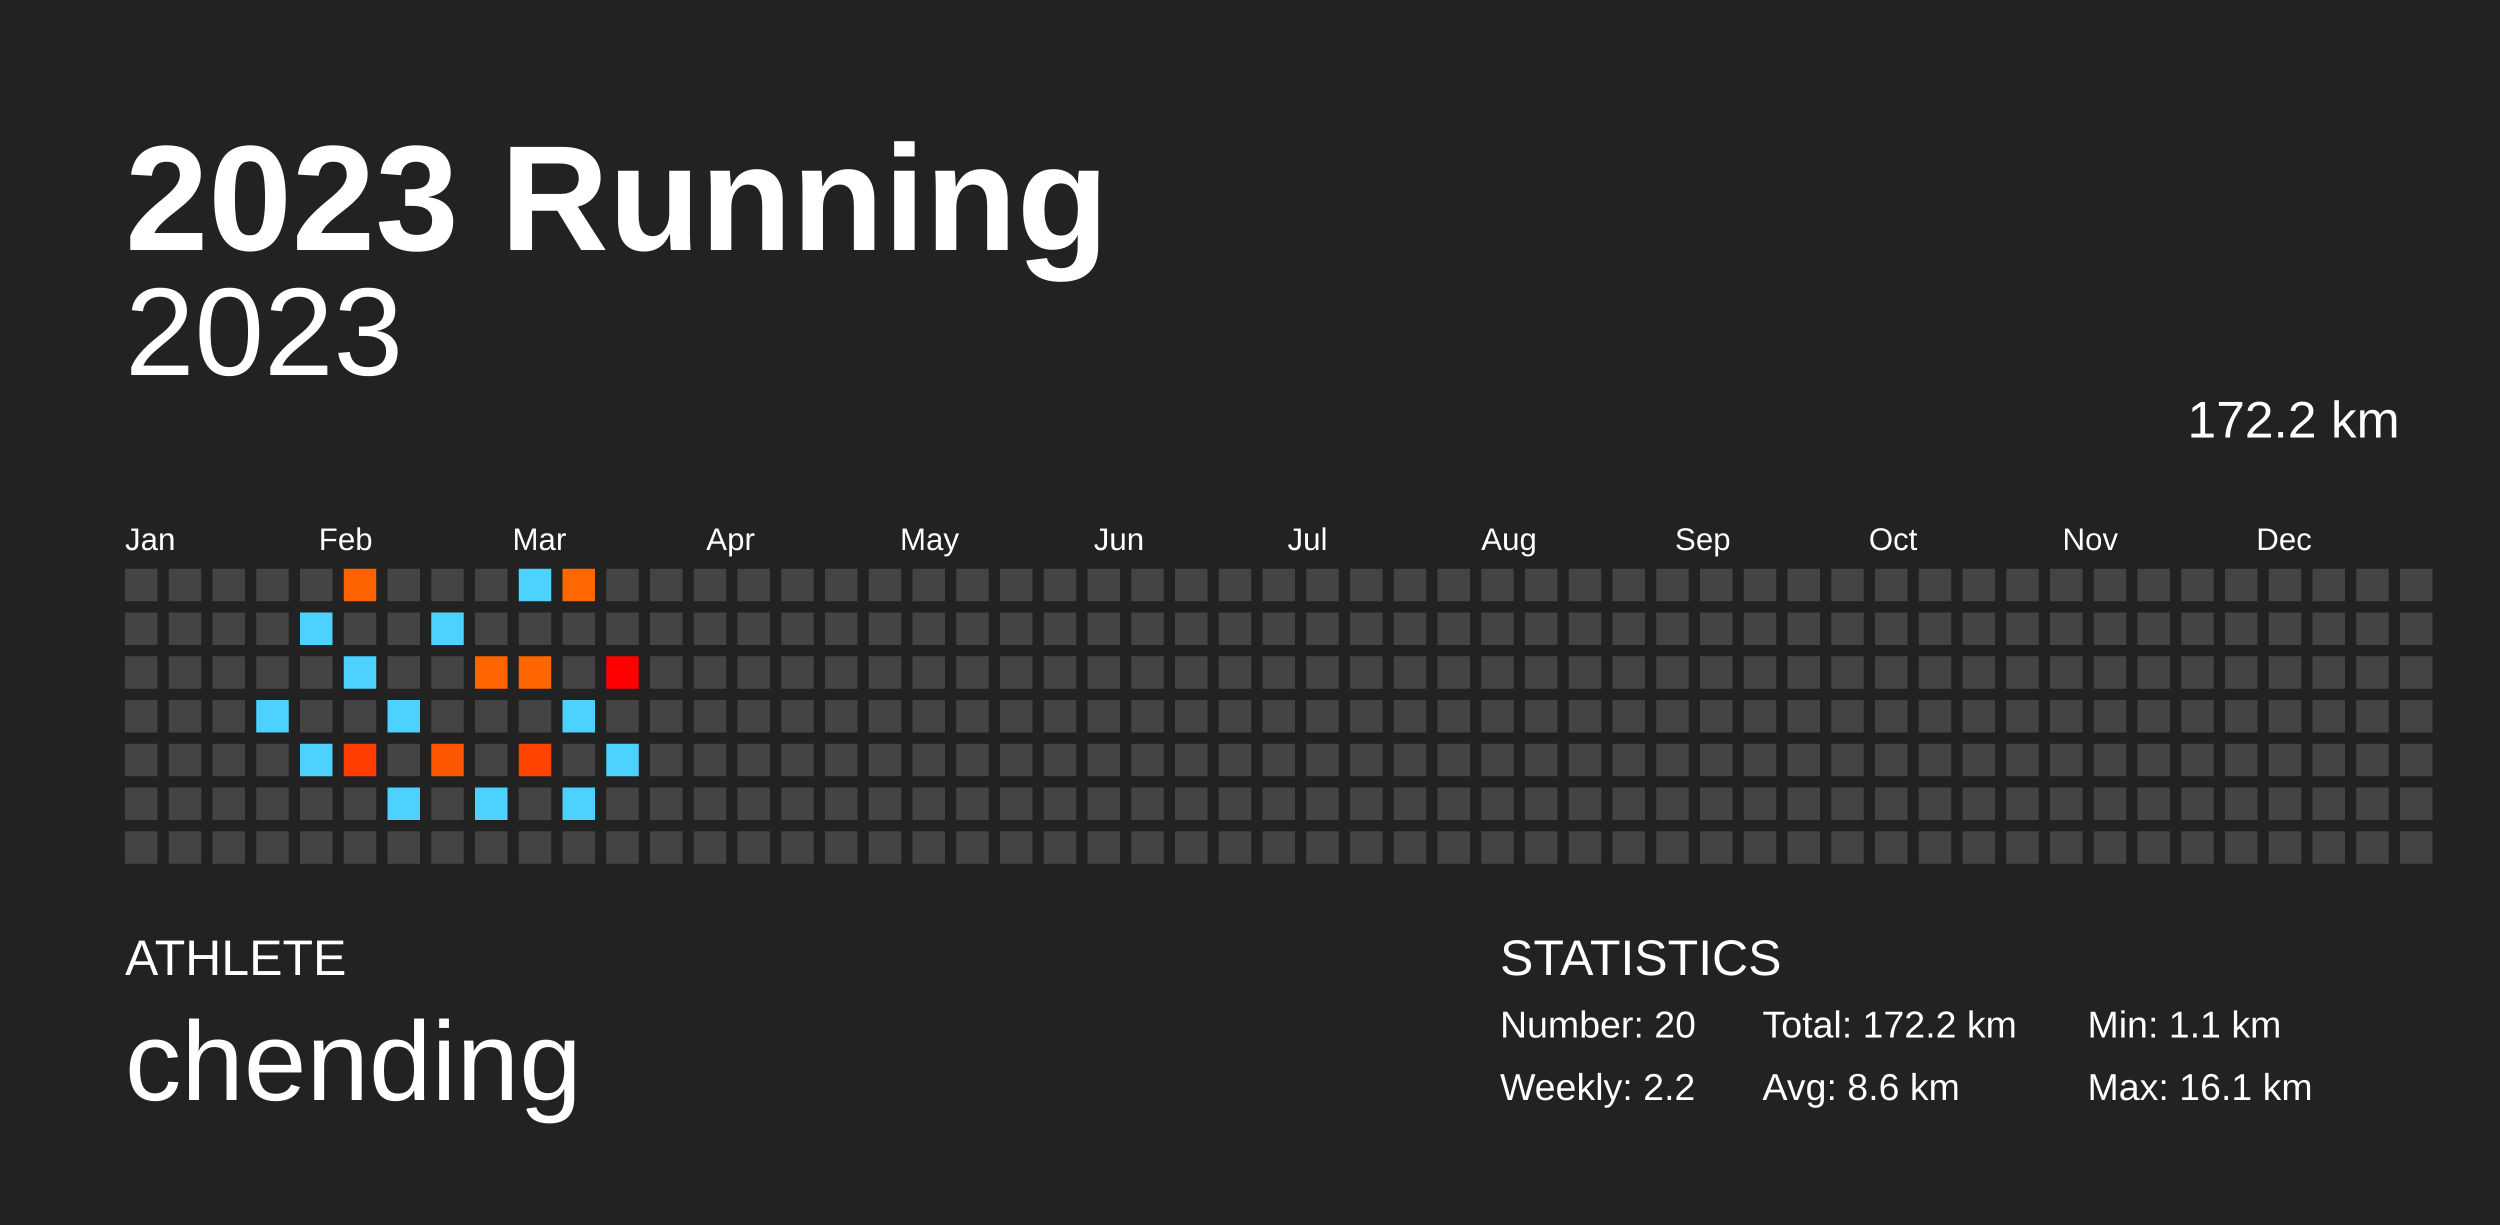
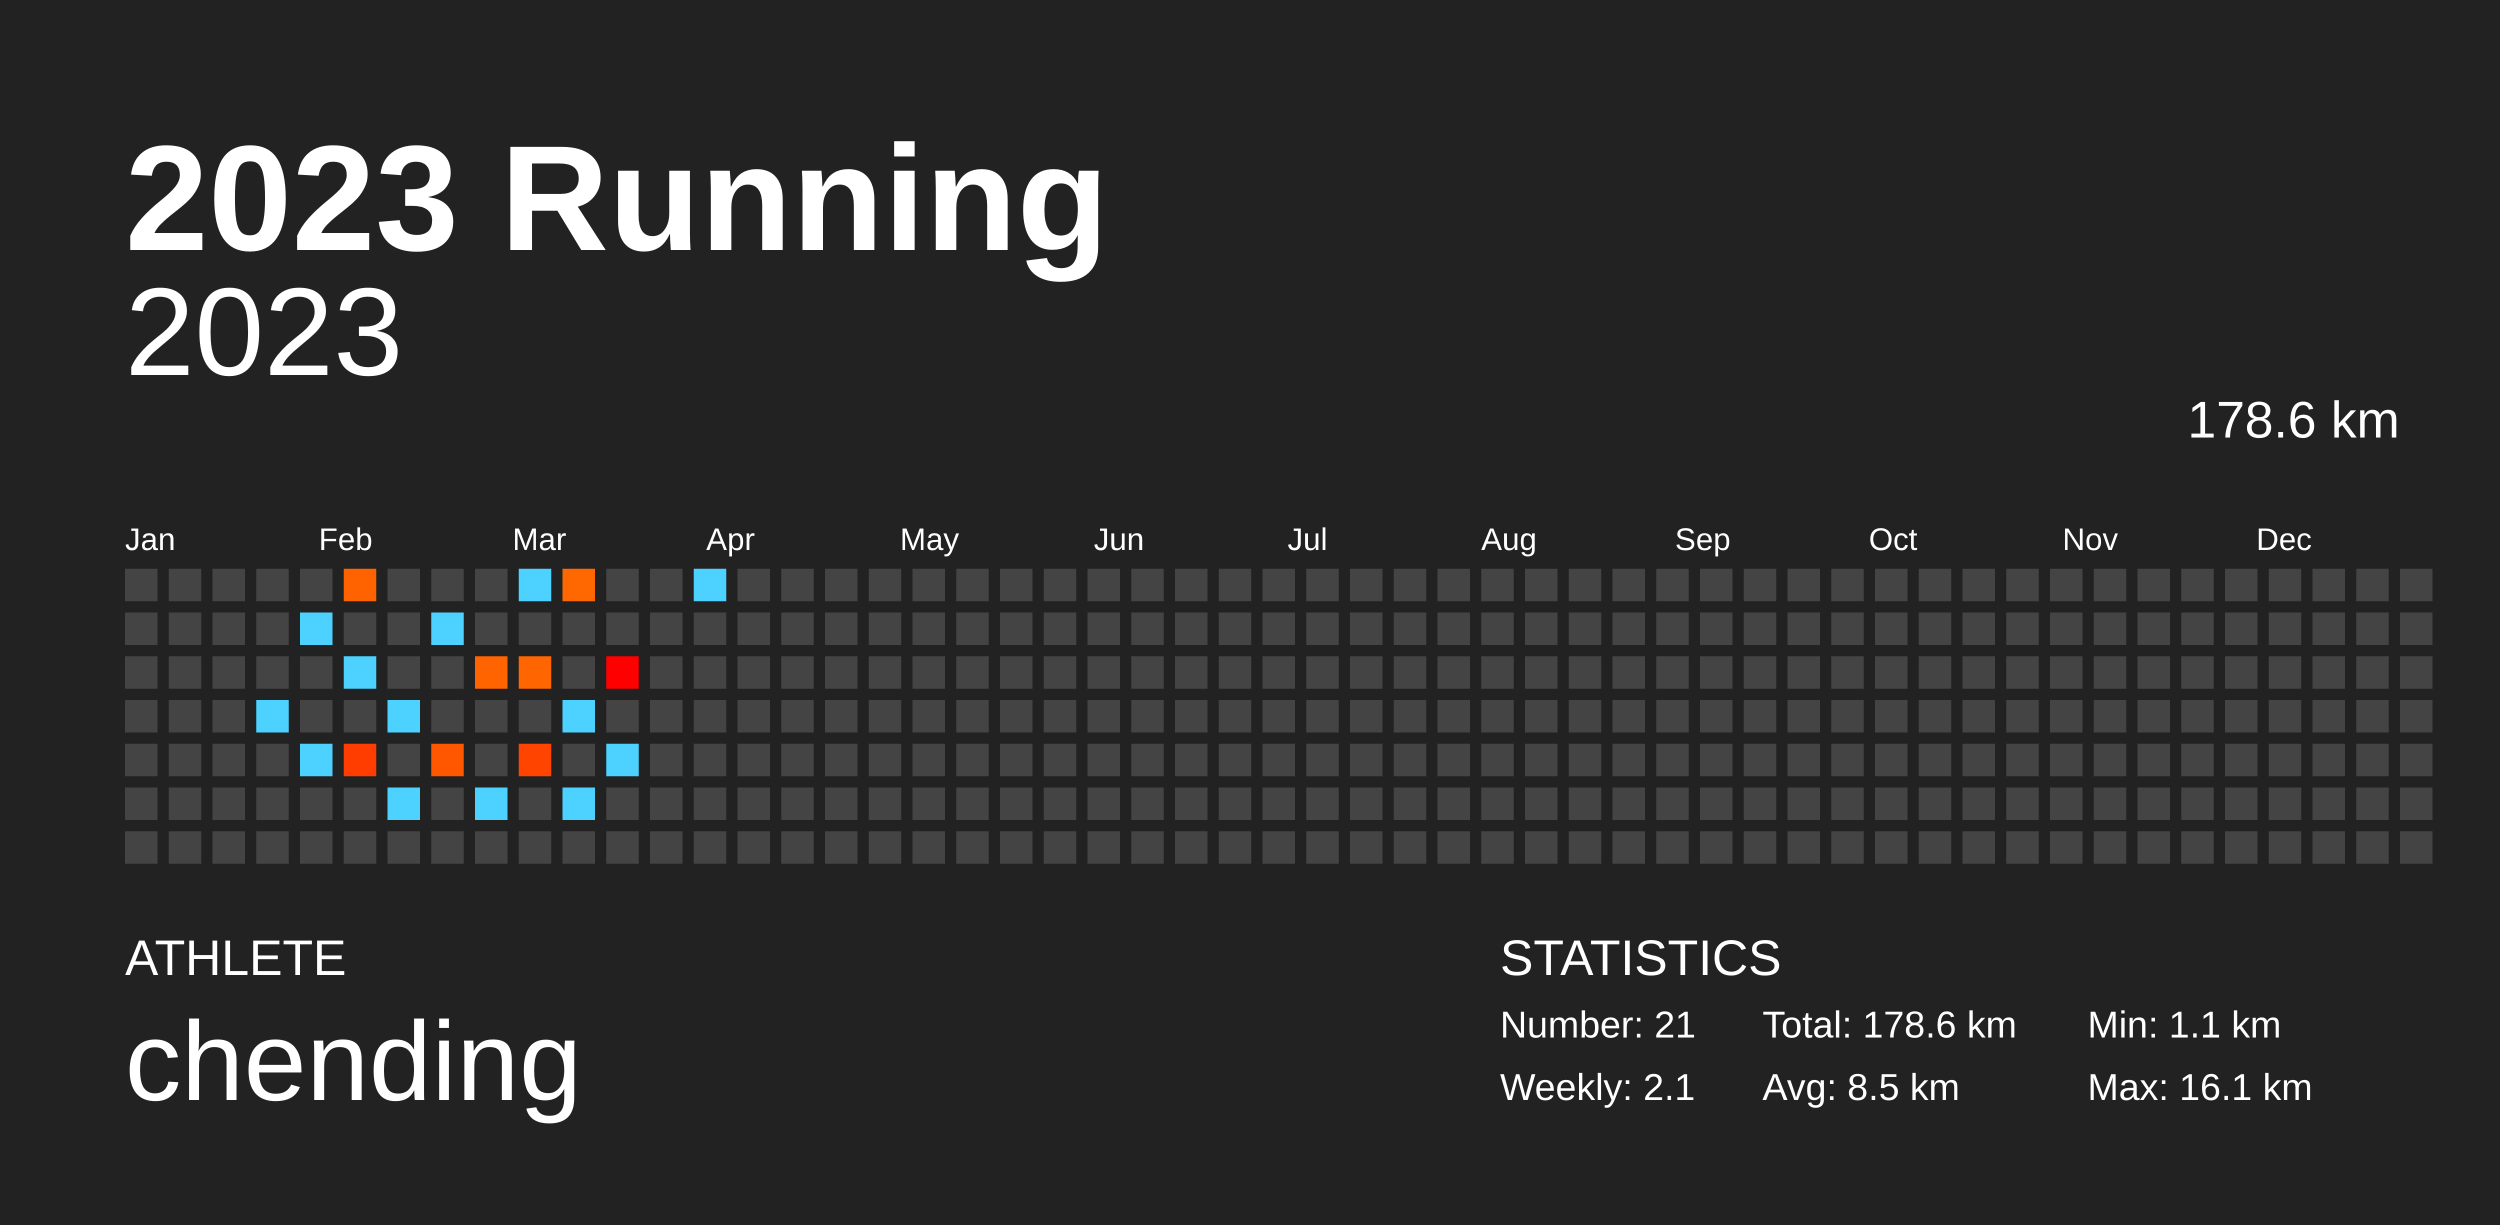
<svg xmlns="http://www.w3.org/2000/svg" baseProfile="full" height="98mm" version="1.1" viewBox="0,0,200,98" width="200mm">
  <defs />
  <rect fill="#222222" height="98" width="200" x="0" y="0" />
  <text fill="#FFFFFF" style="font-size:12px; font-family:Arial; font-weight:bold;" x="10" y="20">2023 Running</text>
  <text fill="#FFFFFF" style="font-size:4px; font-family:Arial" x="10" y="78">ATHLETE</text>
  <text fill="#FFFFFF" style="font-size:9px; font-family:Arial" x="10" y="88">chending</text>
  <text fill="#FFFFFF" style="font-size:4px; font-family:Arial" x="120" y="78">STATISTICS</text>
-   <text fill="#FFFFFF" style="font-size:3px; font-family:Arial" x="120" y="83">Number: 20</text>
-   <text fill="#FFFFFF" style="font-size:3px; font-family:Arial" x="120" y="88">Weekly: 2.2</text>
-   <text fill="#FFFFFF" style="font-size:3px; font-family:Arial" x="141" y="83">Total: 172.2 km</text>
-   <text fill="#FFFFFF" style="font-size:3px; font-family:Arial" x="141" y="88">Avg: 8.6 km</text>
+   <text fill="#FFFFFF" style="font-size:3px; font-family:Arial" x="120" y="83">Number: 21</text>
+   <text fill="#FFFFFF" style="font-size:3px; font-family:Arial" x="120" y="88">Weekly: 2.1</text>
+   <text fill="#FFFFFF" style="font-size:3px; font-family:Arial" x="141" y="83">Total: 178.6 km</text>
+   <text fill="#FFFFFF" style="font-size:3px; font-family:Arial" x="141" y="88">Avg: 8.5 km</text>
  <text fill="#FFFFFF" style="font-size:3px; font-family:Arial" x="167" y="83">Min: 1.1 km</text>
  <text fill="#FFFFFF" style="font-size:3px; font-family:Arial" x="167" y="88">Max: 16.1 km</text>
  <text alignment-baseline="hanging" fill="#FFFFFF" style="font-size:10.0px; font-family:Arial;" x="10" y="30">2023</text>
-   <text alignment-baseline="hanging" fill="#FFFFFF" style="font-size:4.125px; font-family:Arial;" x="175" y="35">172.2 km</text>
+   <text alignment-baseline="hanging" fill="#FFFFFF" style="font-size:4.125px; font-family:Arial;" x="175" y="35">178.6 km</text>
  <text fill="#FFFFFF" style="font-size:2.5px; font-family:Arial" x="10.0" y="44">Jan</text>
  <text fill="#FFFFFF" style="font-size:2.5px; font-family:Arial" x="25.5" y="44">Feb</text>
  <text fill="#FFFFFF" style="font-size:2.5px; font-family:Arial" x="41.0" y="44">Mar</text>
  <text fill="#FFFFFF" style="font-size:2.5px; font-family:Arial" x="56.5" y="44">Apr</text>
  <text fill="#FFFFFF" style="font-size:2.5px; font-family:Arial" x="72.0" y="44">May</text>
  <text fill="#FFFFFF" style="font-size:2.5px; font-family:Arial" x="87.5" y="44">Jun</text>
  <text fill="#FFFFFF" style="font-size:2.5px; font-family:Arial" x="103.0" y="44">Jul</text>
  <text fill="#FFFFFF" style="font-size:2.5px; font-family:Arial" x="118.5" y="44">Aug</text>
  <text fill="#FFFFFF" style="font-size:2.5px; font-family:Arial" x="134.0" y="44">Sep</text>
  <text fill="#FFFFFF" style="font-size:2.5px; font-family:Arial" x="149.5" y="44">Oct</text>
  <text fill="#FFFFFF" style="font-size:2.5px; font-family:Arial" x="165.0" y="44">Nov</text>
  <text fill="#FFFFFF" style="font-size:2.5px; font-family:Arial" x="180.5" y="44">Dec</text>
  <rect fill="#444444" height="2.6" width="2.6" x="10.0" y="45.5" />
  <rect fill="#444444" height="2.6" width="2.6" x="10.0" y="49.0" />
  <rect fill="#444444" height="2.6" width="2.6" x="10.0" y="52.5" />
  <rect fill="#444444" height="2.6" width="2.6" x="10.0" y="56.0" />
  <rect fill="#444444" height="2.6" width="2.6" x="10.0" y="59.5" />
  <rect fill="#444444" height="2.6" width="2.6" x="10.0" y="63.0" />
  <rect fill="#444444" height="2.6" width="2.6" x="10.0" y="66.5" />
  <rect fill="#444444" height="2.6" width="2.6" x="13.5" y="45.5" />
  <rect fill="#444444" height="2.6" width="2.6" x="13.5" y="49.0" />
  <rect fill="#444444" height="2.6" width="2.6" x="13.5" y="52.5" />
  <rect fill="#444444" height="2.6" width="2.6" x="13.5" y="56.0" />
  <rect fill="#444444" height="2.6" width="2.6" x="13.5" y="59.5" />
  <rect fill="#444444" height="2.6" width="2.6" x="13.5" y="63.0" />
  <rect fill="#444444" height="2.6" width="2.6" x="13.5" y="66.5" />
  <rect fill="#444444" height="2.6" width="2.6" x="17.0" y="45.5" />
  <rect fill="#444444" height="2.6" width="2.6" x="17.0" y="49.0" />
  <rect fill="#444444" height="2.6" width="2.6" x="17.0" y="52.5" />
  <rect fill="#444444" height="2.6" width="2.6" x="17.0" y="56.0" />
  <rect fill="#444444" height="2.6" width="2.6" x="17.0" y="59.5" />
  <rect fill="#444444" height="2.6" width="2.6" x="17.0" y="63.0" />
  <rect fill="#444444" height="2.6" width="2.6" x="17.0" y="66.5" />
  <rect fill="#444444" height="2.6" width="2.6" x="20.5" y="45.5" />
  <rect fill="#444444" height="2.6" width="2.6" x="20.5" y="49.0" />
  <rect fill="#444444" height="2.6" width="2.6" x="20.5" y="52.5" />
  <rect fill="#4dd2ff" height="2.6" width="2.6" x="20.5" y="56.0" />
  <rect fill="#444444" height="2.6" width="2.6" x="20.5" y="59.5" />
  <rect fill="#444444" height="2.6" width="2.6" x="20.5" y="63.0" />
  <rect fill="#444444" height="2.6" width="2.6" x="20.5" y="66.5" />
  <rect fill="#444444" height="2.6" width="2.6" x="24.0" y="45.5" />
  <rect fill="#4dd2ff" height="2.6" width="2.6" x="24.0" y="49.0" />
  <rect fill="#444444" height="2.6" width="2.6" x="24.0" y="52.5" />
  <rect fill="#444444" height="2.6" width="2.6" x="24.0" y="56.0" />
  <rect fill="#4dd2ff" height="2.6" width="2.6" x="24.0" y="59.5" />
  <rect fill="#444444" height="2.6" width="2.6" x="24.0" y="63.0" />
  <rect fill="#444444" height="2.6" width="2.6" x="24.0" y="66.5" />
  <rect fill="#ff6300" height="2.6" width="2.6" x="27.5" y="45.5" />
  <rect fill="#444444" height="2.6" width="2.6" x="27.5" y="49.0" />
  <rect fill="#4dd2ff" height="2.6" width="2.6" x="27.5" y="52.5" />
  <rect fill="#444444" height="2.6" width="2.6" x="27.5" y="56.0" />
  <rect fill="#ff3d00" height="2.6" width="2.6" x="27.5" y="59.5" />
  <rect fill="#444444" height="2.6" width="2.6" x="27.5" y="63.0" />
  <rect fill="#444444" height="2.6" width="2.6" x="27.5" y="66.5" />
  <rect fill="#444444" height="2.6" width="2.6" x="31.0" y="45.5" />
  <rect fill="#444444" height="2.6" width="2.6" x="31.0" y="49.0" />
  <rect fill="#444444" height="2.6" width="2.6" x="31.0" y="52.5" />
  <rect fill="#4dd2ff" height="2.6" width="2.6" x="31.0" y="56.0" />
  <rect fill="#444444" height="2.6" width="2.6" x="31.0" y="59.5" />
  <rect fill="#4dd2ff" height="2.6" width="2.6" x="31.0" y="63.0" />
  <rect fill="#444444" height="2.6" width="2.6" x="31.0" y="66.5" />
  <rect fill="#444444" height="2.6" width="2.6" x="34.5" y="45.5" />
  <rect fill="#4dd2ff" height="2.6" width="2.6" x="34.5" y="49.0" />
  <rect fill="#444444" height="2.6" width="2.6" x="34.5" y="52.5" />
  <rect fill="#444444" height="2.6" width="2.6" x="34.5" y="56.0" />
  <rect fill="#ff5600" height="2.6" width="2.6" x="34.5" y="59.5" />
  <rect fill="#444444" height="2.6" width="2.6" x="34.5" y="63.0" />
  <rect fill="#444444" height="2.6" width="2.6" x="34.5" y="66.5" />
  <rect fill="#444444" height="2.6" width="2.6" x="38.0" y="45.5" />
  <rect fill="#444444" height="2.6" width="2.6" x="38.0" y="49.0" />
  <rect fill="#ff6400" height="2.6" width="2.6" x="38.0" y="52.5" />
  <rect fill="#444444" height="2.6" width="2.6" x="38.0" y="56.0" />
  <rect fill="#444444" height="2.6" width="2.6" x="38.0" y="59.5" />
  <rect fill="#4dd2ff" height="2.6" width="2.6" x="38.0" y="63.0" />
  <rect fill="#444444" height="2.6" width="2.6" x="38.0" y="66.5" />
  <rect fill="#4dd2ff" height="2.6" width="2.6" x="41.5" y="45.5" />
  <rect fill="#444444" height="2.6" width="2.6" x="41.5" y="49.0" />
  <rect fill="#ff6500" height="2.6" width="2.6" x="41.5" y="52.5" />
  <rect fill="#444444" height="2.6" width="2.6" x="41.5" y="56.0" />
  <rect fill="#ff4400" height="2.6" width="2.6" x="41.5" y="59.5" />
  <rect fill="#444444" height="2.6" width="2.6" x="41.5" y="63.0" />
  <rect fill="#444444" height="2.6" width="2.6" x="41.5" y="66.5" />
  <rect fill="#ff6700" height="2.6" width="2.6" x="45.0" y="45.5" />
  <rect fill="#444444" height="2.6" width="2.6" x="45.0" y="49.0" />
  <rect fill="#444444" height="2.6" width="2.6" x="45.0" y="52.5" />
  <rect fill="#4dd2ff" height="2.6" width="2.6" x="45.0" y="56.0" />
  <rect fill="#444444" height="2.6" width="2.6" x="45.0" y="59.5" />
  <rect fill="#4dd2ff" height="2.6" width="2.6" x="45.0" y="63.0" />
  <rect fill="#444444" height="2.6" width="2.6" x="45.0" y="66.5" />
  <rect fill="#444444" height="2.6" width="2.6" x="48.5" y="45.5" />
  <rect fill="#444444" height="2.6" width="2.6" x="48.5" y="49.0" />
  <rect fill="#ff0000" height="2.6" width="2.6" x="48.5" y="52.5" />
  <rect fill="#444444" height="2.6" width="2.6" x="48.5" y="56.0" />
  <rect fill="#4dd2ff" height="2.6" width="2.6" x="48.5" y="59.5" />
  <rect fill="#444444" height="2.6" width="2.6" x="48.5" y="63.0" />
  <rect fill="#444444" height="2.6" width="2.6" x="48.5" y="66.5" />
  <rect fill="#444444" height="2.6" width="2.6" x="52.0" y="45.5" />
  <rect fill="#444444" height="2.6" width="2.6" x="52.0" y="49.0" />
  <rect fill="#444444" height="2.6" width="2.6" x="52.0" y="52.5" />
  <rect fill="#444444" height="2.6" width="2.6" x="52.0" y="56.0" />
  <rect fill="#444444" height="2.6" width="2.6" x="52.0" y="59.5" />
  <rect fill="#444444" height="2.6" width="2.6" x="52.0" y="63.0" />
  <rect fill="#444444" height="2.6" width="2.6" x="52.0" y="66.5" />
-   <rect fill="#444444" height="2.6" width="2.6" x="55.5" y="45.5" />
+   <rect fill="#4dd2ff" height="2.6" width="2.6" x="55.5" y="45.5" />
  <rect fill="#444444" height="2.6" width="2.6" x="55.5" y="49.0" />
  <rect fill="#444444" height="2.6" width="2.6" x="55.5" y="52.5" />
  <rect fill="#444444" height="2.6" width="2.6" x="55.5" y="56.0" />
  <rect fill="#444444" height="2.6" width="2.6" x="55.5" y="59.5" />
  <rect fill="#444444" height="2.6" width="2.6" x="55.5" y="63.0" />
  <rect fill="#444444" height="2.6" width="2.6" x="55.5" y="66.5" />
  <rect fill="#444444" height="2.6" width="2.6" x="59.0" y="45.5" />
  <rect fill="#444444" height="2.6" width="2.6" x="59.0" y="49.0" />
  <rect fill="#444444" height="2.6" width="2.6" x="59.0" y="52.5" />
  <rect fill="#444444" height="2.6" width="2.6" x="59.0" y="56.0" />
  <rect fill="#444444" height="2.6" width="2.6" x="59.0" y="59.5" />
  <rect fill="#444444" height="2.6" width="2.6" x="59.0" y="63.0" />
  <rect fill="#444444" height="2.6" width="2.6" x="59.0" y="66.5" />
  <rect fill="#444444" height="2.6" width="2.6" x="62.5" y="45.5" />
  <rect fill="#444444" height="2.6" width="2.6" x="62.5" y="49.0" />
  <rect fill="#444444" height="2.6" width="2.6" x="62.5" y="52.5" />
  <rect fill="#444444" height="2.6" width="2.6" x="62.5" y="56.0" />
  <rect fill="#444444" height="2.6" width="2.6" x="62.5" y="59.5" />
  <rect fill="#444444" height="2.6" width="2.6" x="62.5" y="63.0" />
  <rect fill="#444444" height="2.6" width="2.6" x="62.5" y="66.5" />
  <rect fill="#444444" height="2.6" width="2.6" x="66.0" y="45.5" />
  <rect fill="#444444" height="2.6" width="2.6" x="66.0" y="49.0" />
  <rect fill="#444444" height="2.6" width="2.6" x="66.0" y="52.5" />
  <rect fill="#444444" height="2.6" width="2.6" x="66.0" y="56.0" />
  <rect fill="#444444" height="2.6" width="2.6" x="66.0" y="59.5" />
  <rect fill="#444444" height="2.6" width="2.6" x="66.0" y="63.0" />
  <rect fill="#444444" height="2.6" width="2.6" x="66.0" y="66.5" />
  <rect fill="#444444" height="2.6" width="2.6" x="69.5" y="45.5" />
  <rect fill="#444444" height="2.6" width="2.6" x="69.5" y="49.0" />
  <rect fill="#444444" height="2.6" width="2.6" x="69.5" y="52.5" />
  <rect fill="#444444" height="2.6" width="2.6" x="69.5" y="56.0" />
  <rect fill="#444444" height="2.6" width="2.6" x="69.5" y="59.5" />
  <rect fill="#444444" height="2.6" width="2.6" x="69.5" y="63.0" />
  <rect fill="#444444" height="2.6" width="2.6" x="69.5" y="66.5" />
  <rect fill="#444444" height="2.6" width="2.6" x="73.0" y="45.5" />
  <rect fill="#444444" height="2.6" width="2.6" x="73.0" y="49.0" />
  <rect fill="#444444" height="2.6" width="2.6" x="73.0" y="52.5" />
  <rect fill="#444444" height="2.6" width="2.6" x="73.0" y="56.0" />
  <rect fill="#444444" height="2.6" width="2.6" x="73.0" y="59.5" />
  <rect fill="#444444" height="2.6" width="2.6" x="73.0" y="63.0" />
  <rect fill="#444444" height="2.6" width="2.6" x="73.0" y="66.5" />
  <rect fill="#444444" height="2.6" width="2.6" x="76.5" y="45.5" />
  <rect fill="#444444" height="2.6" width="2.6" x="76.5" y="49.0" />
  <rect fill="#444444" height="2.6" width="2.6" x="76.5" y="52.5" />
  <rect fill="#444444" height="2.6" width="2.6" x="76.5" y="56.0" />
  <rect fill="#444444" height="2.6" width="2.6" x="76.5" y="59.5" />
  <rect fill="#444444" height="2.6" width="2.6" x="76.5" y="63.0" />
  <rect fill="#444444" height="2.6" width="2.6" x="76.5" y="66.5" />
  <rect fill="#444444" height="2.6" width="2.6" x="80.0" y="45.5" />
  <rect fill="#444444" height="2.6" width="2.6" x="80.0" y="49.0" />
  <rect fill="#444444" height="2.6" width="2.6" x="80.0" y="52.5" />
  <rect fill="#444444" height="2.6" width="2.6" x="80.0" y="56.0" />
  <rect fill="#444444" height="2.6" width="2.6" x="80.0" y="59.5" />
  <rect fill="#444444" height="2.6" width="2.6" x="80.0" y="63.0" />
  <rect fill="#444444" height="2.6" width="2.6" x="80.0" y="66.5" />
  <rect fill="#444444" height="2.6" width="2.6" x="83.5" y="45.5" />
  <rect fill="#444444" height="2.6" width="2.6" x="83.5" y="49.0" />
  <rect fill="#444444" height="2.6" width="2.6" x="83.5" y="52.5" />
  <rect fill="#444444" height="2.6" width="2.6" x="83.5" y="56.0" />
  <rect fill="#444444" height="2.6" width="2.6" x="83.5" y="59.5" />
  <rect fill="#444444" height="2.6" width="2.6" x="83.5" y="63.0" />
  <rect fill="#444444" height="2.6" width="2.6" x="83.5" y="66.5" />
  <rect fill="#444444" height="2.6" width="2.6" x="87.0" y="45.5" />
  <rect fill="#444444" height="2.6" width="2.6" x="87.0" y="49.0" />
  <rect fill="#444444" height="2.6" width="2.6" x="87.0" y="52.5" />
  <rect fill="#444444" height="2.6" width="2.6" x="87.0" y="56.0" />
  <rect fill="#444444" height="2.6" width="2.6" x="87.0" y="59.5" />
  <rect fill="#444444" height="2.6" width="2.6" x="87.0" y="63.0" />
  <rect fill="#444444" height="2.6" width="2.6" x="87.0" y="66.5" />
  <rect fill="#444444" height="2.6" width="2.6" x="90.5" y="45.5" />
  <rect fill="#444444" height="2.6" width="2.6" x="90.5" y="49.0" />
  <rect fill="#444444" height="2.6" width="2.6" x="90.5" y="52.5" />
  <rect fill="#444444" height="2.6" width="2.6" x="90.5" y="56.0" />
  <rect fill="#444444" height="2.6" width="2.6" x="90.5" y="59.5" />
  <rect fill="#444444" height="2.6" width="2.6" x="90.5" y="63.0" />
  <rect fill="#444444" height="2.6" width="2.6" x="90.5" y="66.5" />
  <rect fill="#444444" height="2.6" width="2.6" x="94.0" y="45.5" />
  <rect fill="#444444" height="2.6" width="2.6" x="94.0" y="49.0" />
  <rect fill="#444444" height="2.6" width="2.6" x="94.0" y="52.5" />
  <rect fill="#444444" height="2.6" width="2.6" x="94.0" y="56.0" />
  <rect fill="#444444" height="2.6" width="2.6" x="94.0" y="59.5" />
  <rect fill="#444444" height="2.6" width="2.6" x="94.0" y="63.0" />
  <rect fill="#444444" height="2.6" width="2.6" x="94.0" y="66.5" />
  <rect fill="#444444" height="2.6" width="2.6" x="97.5" y="45.5" />
  <rect fill="#444444" height="2.6" width="2.6" x="97.5" y="49.0" />
  <rect fill="#444444" height="2.6" width="2.6" x="97.5" y="52.5" />
  <rect fill="#444444" height="2.6" width="2.6" x="97.5" y="56.0" />
  <rect fill="#444444" height="2.6" width="2.6" x="97.5" y="59.5" />
  <rect fill="#444444" height="2.6" width="2.6" x="97.5" y="63.0" />
  <rect fill="#444444" height="2.6" width="2.6" x="97.5" y="66.5" />
  <rect fill="#444444" height="2.6" width="2.6" x="101.0" y="45.5" />
  <rect fill="#444444" height="2.6" width="2.6" x="101.0" y="49.0" />
  <rect fill="#444444" height="2.6" width="2.6" x="101.0" y="52.5" />
  <rect fill="#444444" height="2.6" width="2.6" x="101.0" y="56.0" />
  <rect fill="#444444" height="2.6" width="2.6" x="101.0" y="59.5" />
  <rect fill="#444444" height="2.6" width="2.6" x="101.0" y="63.0" />
  <rect fill="#444444" height="2.6" width="2.6" x="101.0" y="66.5" />
  <rect fill="#444444" height="2.6" width="2.6" x="104.5" y="45.5" />
  <rect fill="#444444" height="2.6" width="2.6" x="104.5" y="49.0" />
  <rect fill="#444444" height="2.6" width="2.6" x="104.5" y="52.5" />
  <rect fill="#444444" height="2.6" width="2.6" x="104.5" y="56.0" />
  <rect fill="#444444" height="2.6" width="2.6" x="104.5" y="59.5" />
  <rect fill="#444444" height="2.6" width="2.6" x="104.5" y="63.0" />
  <rect fill="#444444" height="2.6" width="2.6" x="104.5" y="66.5" />
  <rect fill="#444444" height="2.6" width="2.6" x="108.0" y="45.5" />
  <rect fill="#444444" height="2.6" width="2.6" x="108.0" y="49.0" />
  <rect fill="#444444" height="2.6" width="2.6" x="108.0" y="52.5" />
  <rect fill="#444444" height="2.6" width="2.6" x="108.0" y="56.0" />
  <rect fill="#444444" height="2.6" width="2.6" x="108.0" y="59.5" />
  <rect fill="#444444" height="2.6" width="2.6" x="108.0" y="63.0" />
  <rect fill="#444444" height="2.6" width="2.6" x="108.0" y="66.5" />
  <rect fill="#444444" height="2.6" width="2.6" x="111.5" y="45.5" />
  <rect fill="#444444" height="2.6" width="2.6" x="111.5" y="49.0" />
  <rect fill="#444444" height="2.6" width="2.6" x="111.5" y="52.5" />
  <rect fill="#444444" height="2.6" width="2.6" x="111.5" y="56.0" />
  <rect fill="#444444" height="2.6" width="2.6" x="111.5" y="59.5" />
  <rect fill="#444444" height="2.6" width="2.6" x="111.5" y="63.0" />
  <rect fill="#444444" height="2.6" width="2.6" x="111.5" y="66.5" />
  <rect fill="#444444" height="2.6" width="2.6" x="115.0" y="45.5" />
  <rect fill="#444444" height="2.6" width="2.6" x="115.0" y="49.0" />
  <rect fill="#444444" height="2.6" width="2.6" x="115.0" y="52.5" />
  <rect fill="#444444" height="2.6" width="2.6" x="115.0" y="56.0" />
  <rect fill="#444444" height="2.6" width="2.6" x="115.0" y="59.5" />
  <rect fill="#444444" height="2.6" width="2.6" x="115.0" y="63.0" />
  <rect fill="#444444" height="2.6" width="2.6" x="115.0" y="66.5" />
  <rect fill="#444444" height="2.6" width="2.6" x="118.5" y="45.5" />
  <rect fill="#444444" height="2.6" width="2.6" x="118.5" y="49.0" />
  <rect fill="#444444" height="2.6" width="2.6" x="118.5" y="52.5" />
  <rect fill="#444444" height="2.6" width="2.6" x="118.5" y="56.0" />
  <rect fill="#444444" height="2.6" width="2.6" x="118.5" y="59.5" />
  <rect fill="#444444" height="2.6" width="2.6" x="118.5" y="63.0" />
  <rect fill="#444444" height="2.6" width="2.6" x="118.5" y="66.5" />
  <rect fill="#444444" height="2.6" width="2.6" x="122.0" y="45.5" />
  <rect fill="#444444" height="2.6" width="2.6" x="122.0" y="49.0" />
  <rect fill="#444444" height="2.6" width="2.6" x="122.0" y="52.5" />
  <rect fill="#444444" height="2.6" width="2.6" x="122.0" y="56.0" />
  <rect fill="#444444" height="2.6" width="2.6" x="122.0" y="59.5" />
  <rect fill="#444444" height="2.6" width="2.6" x="122.0" y="63.0" />
  <rect fill="#444444" height="2.6" width="2.6" x="122.0" y="66.5" />
  <rect fill="#444444" height="2.6" width="2.6" x="125.5" y="45.5" />
  <rect fill="#444444" height="2.6" width="2.6" x="125.5" y="49.0" />
  <rect fill="#444444" height="2.6" width="2.6" x="125.5" y="52.5" />
  <rect fill="#444444" height="2.6" width="2.6" x="125.5" y="56.0" />
  <rect fill="#444444" height="2.6" width="2.6" x="125.5" y="59.5" />
  <rect fill="#444444" height="2.6" width="2.6" x="125.5" y="63.0" />
  <rect fill="#444444" height="2.6" width="2.6" x="125.5" y="66.5" />
  <rect fill="#444444" height="2.6" width="2.6" x="129.0" y="45.5" />
  <rect fill="#444444" height="2.6" width="2.6" x="129.0" y="49.0" />
  <rect fill="#444444" height="2.6" width="2.6" x="129.0" y="52.5" />
  <rect fill="#444444" height="2.6" width="2.6" x="129.0" y="56.0" />
  <rect fill="#444444" height="2.6" width="2.6" x="129.0" y="59.5" />
  <rect fill="#444444" height="2.6" width="2.6" x="129.0" y="63.0" />
  <rect fill="#444444" height="2.6" width="2.6" x="129.0" y="66.5" />
  <rect fill="#444444" height="2.6" width="2.6" x="132.5" y="45.5" />
  <rect fill="#444444" height="2.6" width="2.6" x="132.5" y="49.0" />
  <rect fill="#444444" height="2.6" width="2.6" x="132.5" y="52.5" />
  <rect fill="#444444" height="2.6" width="2.6" x="132.5" y="56.0" />
  <rect fill="#444444" height="2.6" width="2.6" x="132.5" y="59.5" />
  <rect fill="#444444" height="2.6" width="2.6" x="132.5" y="63.0" />
  <rect fill="#444444" height="2.6" width="2.6" x="132.5" y="66.5" />
  <rect fill="#444444" height="2.6" width="2.6" x="136.0" y="45.5" />
  <rect fill="#444444" height="2.6" width="2.6" x="136.0" y="49.0" />
  <rect fill="#444444" height="2.6" width="2.6" x="136.0" y="52.5" />
  <rect fill="#444444" height="2.6" width="2.6" x="136.0" y="56.0" />
  <rect fill="#444444" height="2.6" width="2.6" x="136.0" y="59.5" />
  <rect fill="#444444" height="2.6" width="2.6" x="136.0" y="63.0" />
  <rect fill="#444444" height="2.6" width="2.6" x="136.0" y="66.5" />
  <rect fill="#444444" height="2.6" width="2.6" x="139.5" y="45.5" />
  <rect fill="#444444" height="2.6" width="2.6" x="139.5" y="49.0" />
  <rect fill="#444444" height="2.6" width="2.6" x="139.5" y="52.5" />
  <rect fill="#444444" height="2.6" width="2.6" x="139.5" y="56.0" />
  <rect fill="#444444" height="2.6" width="2.6" x="139.5" y="59.5" />
  <rect fill="#444444" height="2.6" width="2.6" x="139.5" y="63.0" />
  <rect fill="#444444" height="2.6" width="2.6" x="139.5" y="66.5" />
  <rect fill="#444444" height="2.6" width="2.6" x="143.0" y="45.5" />
  <rect fill="#444444" height="2.6" width="2.6" x="143.0" y="49.0" />
  <rect fill="#444444" height="2.6" width="2.6" x="143.0" y="52.5" />
  <rect fill="#444444" height="2.6" width="2.6" x="143.0" y="56.0" />
  <rect fill="#444444" height="2.6" width="2.6" x="143.0" y="59.5" />
  <rect fill="#444444" height="2.6" width="2.6" x="143.0" y="63.0" />
  <rect fill="#444444" height="2.6" width="2.6" x="143.0" y="66.5" />
  <rect fill="#444444" height="2.6" width="2.6" x="146.5" y="45.5" />
  <rect fill="#444444" height="2.6" width="2.6" x="146.5" y="49.0" />
  <rect fill="#444444" height="2.6" width="2.6" x="146.5" y="52.5" />
  <rect fill="#444444" height="2.6" width="2.6" x="146.5" y="56.0" />
  <rect fill="#444444" height="2.6" width="2.6" x="146.5" y="59.5" />
  <rect fill="#444444" height="2.6" width="2.6" x="146.5" y="63.0" />
  <rect fill="#444444" height="2.6" width="2.6" x="146.5" y="66.5" />
  <rect fill="#444444" height="2.6" width="2.6" x="150.0" y="45.5" />
  <rect fill="#444444" height="2.6" width="2.6" x="150.0" y="49.0" />
  <rect fill="#444444" height="2.6" width="2.6" x="150.0" y="52.5" />
  <rect fill="#444444" height="2.6" width="2.6" x="150.0" y="56.0" />
  <rect fill="#444444" height="2.6" width="2.6" x="150.0" y="59.5" />
  <rect fill="#444444" height="2.6" width="2.6" x="150.0" y="63.0" />
  <rect fill="#444444" height="2.6" width="2.6" x="150.0" y="66.5" />
  <rect fill="#444444" height="2.6" width="2.6" x="153.5" y="45.5" />
  <rect fill="#444444" height="2.6" width="2.6" x="153.5" y="49.0" />
  <rect fill="#444444" height="2.6" width="2.6" x="153.5" y="52.5" />
  <rect fill="#444444" height="2.6" width="2.6" x="153.5" y="56.0" />
  <rect fill="#444444" height="2.6" width="2.6" x="153.5" y="59.5" />
  <rect fill="#444444" height="2.6" width="2.6" x="153.5" y="63.0" />
  <rect fill="#444444" height="2.6" width="2.6" x="153.5" y="66.5" />
  <rect fill="#444444" height="2.6" width="2.6" x="157.0" y="45.5" />
  <rect fill="#444444" height="2.6" width="2.6" x="157.0" y="49.0" />
  <rect fill="#444444" height="2.6" width="2.6" x="157.0" y="52.5" />
  <rect fill="#444444" height="2.6" width="2.6" x="157.0" y="56.0" />
  <rect fill="#444444" height="2.6" width="2.6" x="157.0" y="59.5" />
  <rect fill="#444444" height="2.6" width="2.6" x="157.0" y="63.0" />
  <rect fill="#444444" height="2.6" width="2.6" x="157.0" y="66.5" />
  <rect fill="#444444" height="2.6" width="2.6" x="160.5" y="45.5" />
  <rect fill="#444444" height="2.6" width="2.6" x="160.5" y="49.0" />
  <rect fill="#444444" height="2.6" width="2.6" x="160.5" y="52.5" />
  <rect fill="#444444" height="2.6" width="2.6" x="160.5" y="56.0" />
  <rect fill="#444444" height="2.6" width="2.6" x="160.5" y="59.5" />
  <rect fill="#444444" height="2.6" width="2.6" x="160.5" y="63.0" />
  <rect fill="#444444" height="2.6" width="2.6" x="160.5" y="66.5" />
  <rect fill="#444444" height="2.6" width="2.6" x="164.0" y="45.5" />
  <rect fill="#444444" height="2.6" width="2.6" x="164.0" y="49.0" />
  <rect fill="#444444" height="2.6" width="2.6" x="164.0" y="52.5" />
  <rect fill="#444444" height="2.6" width="2.6" x="164.0" y="56.0" />
  <rect fill="#444444" height="2.6" width="2.6" x="164.0" y="59.5" />
  <rect fill="#444444" height="2.6" width="2.6" x="164.0" y="63.0" />
  <rect fill="#444444" height="2.6" width="2.6" x="164.0" y="66.5" />
  <rect fill="#444444" height="2.6" width="2.6" x="167.5" y="45.5" />
  <rect fill="#444444" height="2.6" width="2.6" x="167.5" y="49.0" />
  <rect fill="#444444" height="2.6" width="2.6" x="167.5" y="52.5" />
  <rect fill="#444444" height="2.6" width="2.6" x="167.5" y="56.0" />
  <rect fill="#444444" height="2.6" width="2.6" x="167.5" y="59.5" />
  <rect fill="#444444" height="2.6" width="2.6" x="167.5" y="63.0" />
  <rect fill="#444444" height="2.6" width="2.6" x="167.5" y="66.5" />
  <rect fill="#444444" height="2.6" width="2.6" x="171.0" y="45.5" />
  <rect fill="#444444" height="2.6" width="2.6" x="171.0" y="49.0" />
  <rect fill="#444444" height="2.6" width="2.6" x="171.0" y="52.5" />
  <rect fill="#444444" height="2.6" width="2.6" x="171.0" y="56.0" />
  <rect fill="#444444" height="2.6" width="2.6" x="171.0" y="59.5" />
  <rect fill="#444444" height="2.6" width="2.6" x="171.0" y="63.0" />
  <rect fill="#444444" height="2.6" width="2.6" x="171.0" y="66.5" />
  <rect fill="#444444" height="2.6" width="2.6" x="174.5" y="45.5" />
  <rect fill="#444444" height="2.6" width="2.6" x="174.5" y="49.0" />
  <rect fill="#444444" height="2.6" width="2.6" x="174.5" y="52.5" />
  <rect fill="#444444" height="2.6" width="2.6" x="174.5" y="56.0" />
  <rect fill="#444444" height="2.6" width="2.6" x="174.5" y="59.5" />
  <rect fill="#444444" height="2.6" width="2.6" x="174.5" y="63.0" />
  <rect fill="#444444" height="2.6" width="2.6" x="174.5" y="66.5" />
  <rect fill="#444444" height="2.6" width="2.6" x="178.0" y="45.5" />
  <rect fill="#444444" height="2.6" width="2.6" x="178.0" y="49.0" />
  <rect fill="#444444" height="2.6" width="2.6" x="178.0" y="52.5" />
  <rect fill="#444444" height="2.6" width="2.6" x="178.0" y="56.0" />
  <rect fill="#444444" height="2.6" width="2.6" x="178.0" y="59.5" />
  <rect fill="#444444" height="2.6" width="2.6" x="178.0" y="63.0" />
  <rect fill="#444444" height="2.6" width="2.6" x="178.0" y="66.5" />
  <rect fill="#444444" height="2.6" width="2.6" x="181.5" y="45.5" />
  <rect fill="#444444" height="2.6" width="2.6" x="181.5" y="49.0" />
  <rect fill="#444444" height="2.6" width="2.6" x="181.5" y="52.5" />
  <rect fill="#444444" height="2.6" width="2.6" x="181.5" y="56.0" />
  <rect fill="#444444" height="2.6" width="2.6" x="181.5" y="59.5" />
  <rect fill="#444444" height="2.6" width="2.6" x="181.5" y="63.0" />
  <rect fill="#444444" height="2.6" width="2.6" x="181.5" y="66.5" />
  <rect fill="#444444" height="2.6" width="2.6" x="185.0" y="45.5" />
  <rect fill="#444444" height="2.6" width="2.6" x="185.0" y="49.0" />
  <rect fill="#444444" height="2.6" width="2.6" x="185.0" y="52.5" />
  <rect fill="#444444" height="2.6" width="2.6" x="185.0" y="56.0" />
  <rect fill="#444444" height="2.6" width="2.6" x="185.0" y="59.5" />
  <rect fill="#444444" height="2.6" width="2.6" x="185.0" y="63.0" />
  <rect fill="#444444" height="2.6" width="2.6" x="185.0" y="66.5" />
  <rect fill="#444444" height="2.6" width="2.6" x="188.5" y="45.5" />
  <rect fill="#444444" height="2.6" width="2.6" x="188.5" y="49.0" />
  <rect fill="#444444" height="2.6" width="2.6" x="188.5" y="52.5" />
  <rect fill="#444444" height="2.6" width="2.6" x="188.5" y="56.0" />
  <rect fill="#444444" height="2.6" width="2.6" x="188.5" y="59.5" />
  <rect fill="#444444" height="2.6" width="2.6" x="188.5" y="63.0" />
  <rect fill="#444444" height="2.6" width="2.6" x="188.5" y="66.5" />
  <rect fill="#444444" height="2.6" width="2.6" x="192.0" y="45.5" />
  <rect fill="#444444" height="2.6" width="2.6" x="192.0" y="49.0" />
  <rect fill="#444444" height="2.6" width="2.6" x="192.0" y="52.5" />
  <rect fill="#444444" height="2.6" width="2.6" x="192.0" y="56.0" />
  <rect fill="#444444" height="2.6" width="2.6" x="192.0" y="59.5" />
  <rect fill="#444444" height="2.6" width="2.6" x="192.0" y="63.0" />
  <rect fill="#444444" height="2.6" width="2.6" x="192.0" y="66.5" />
</svg>
